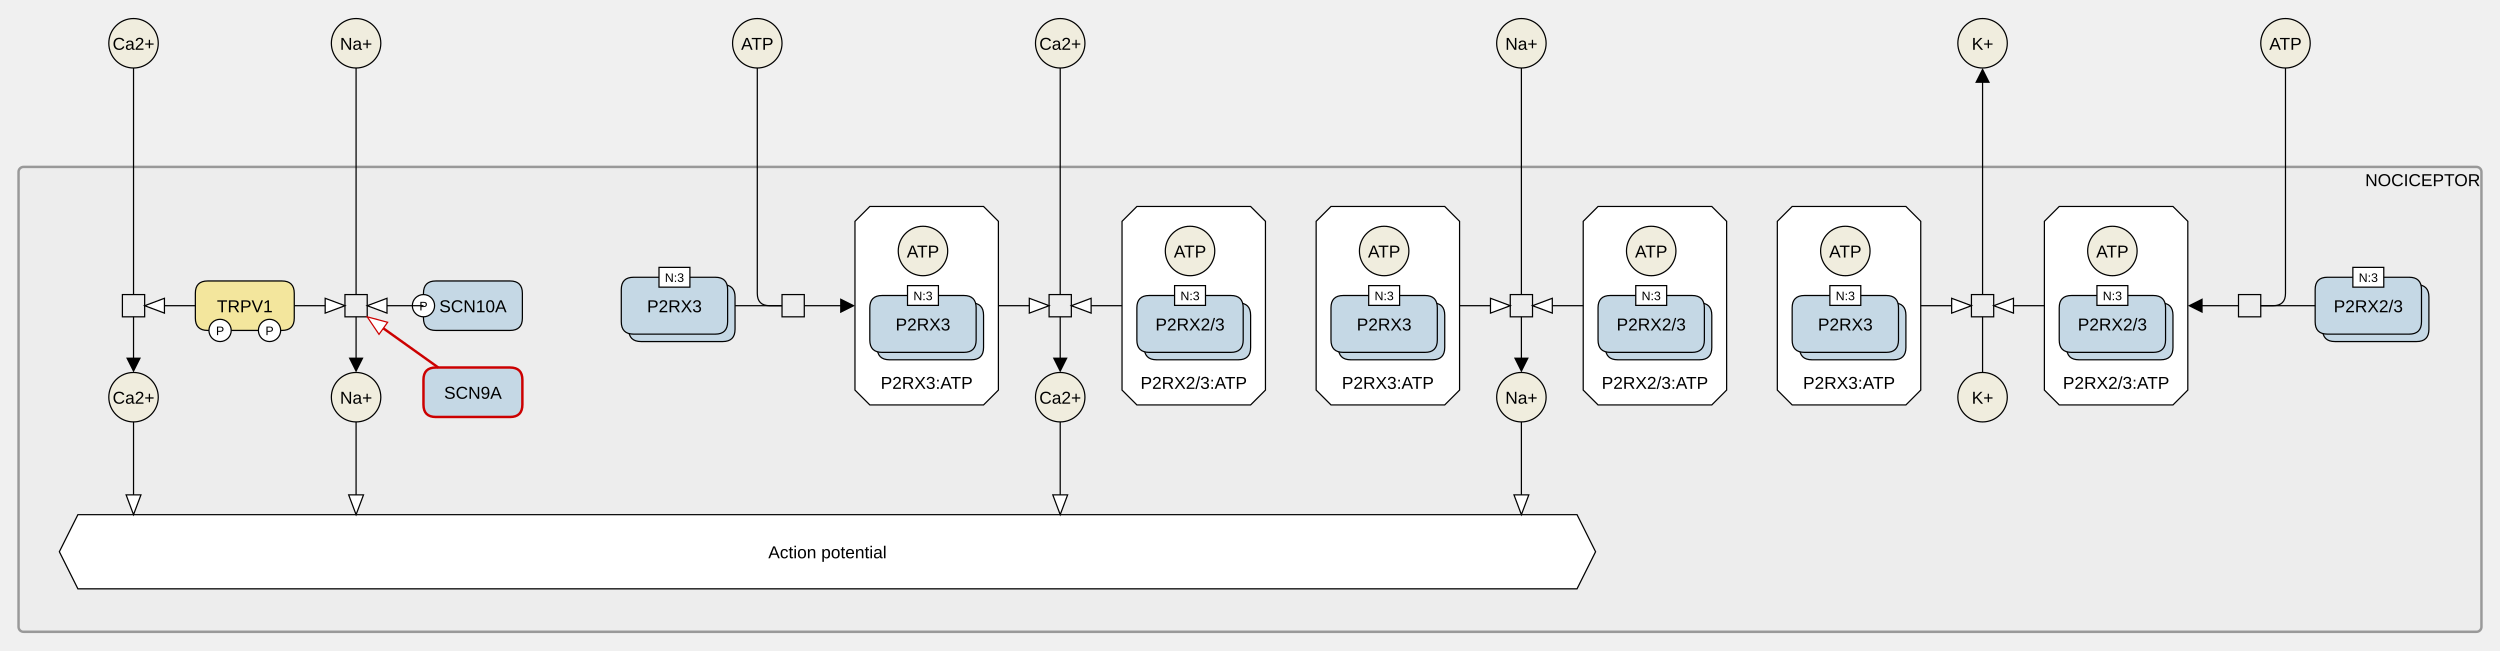
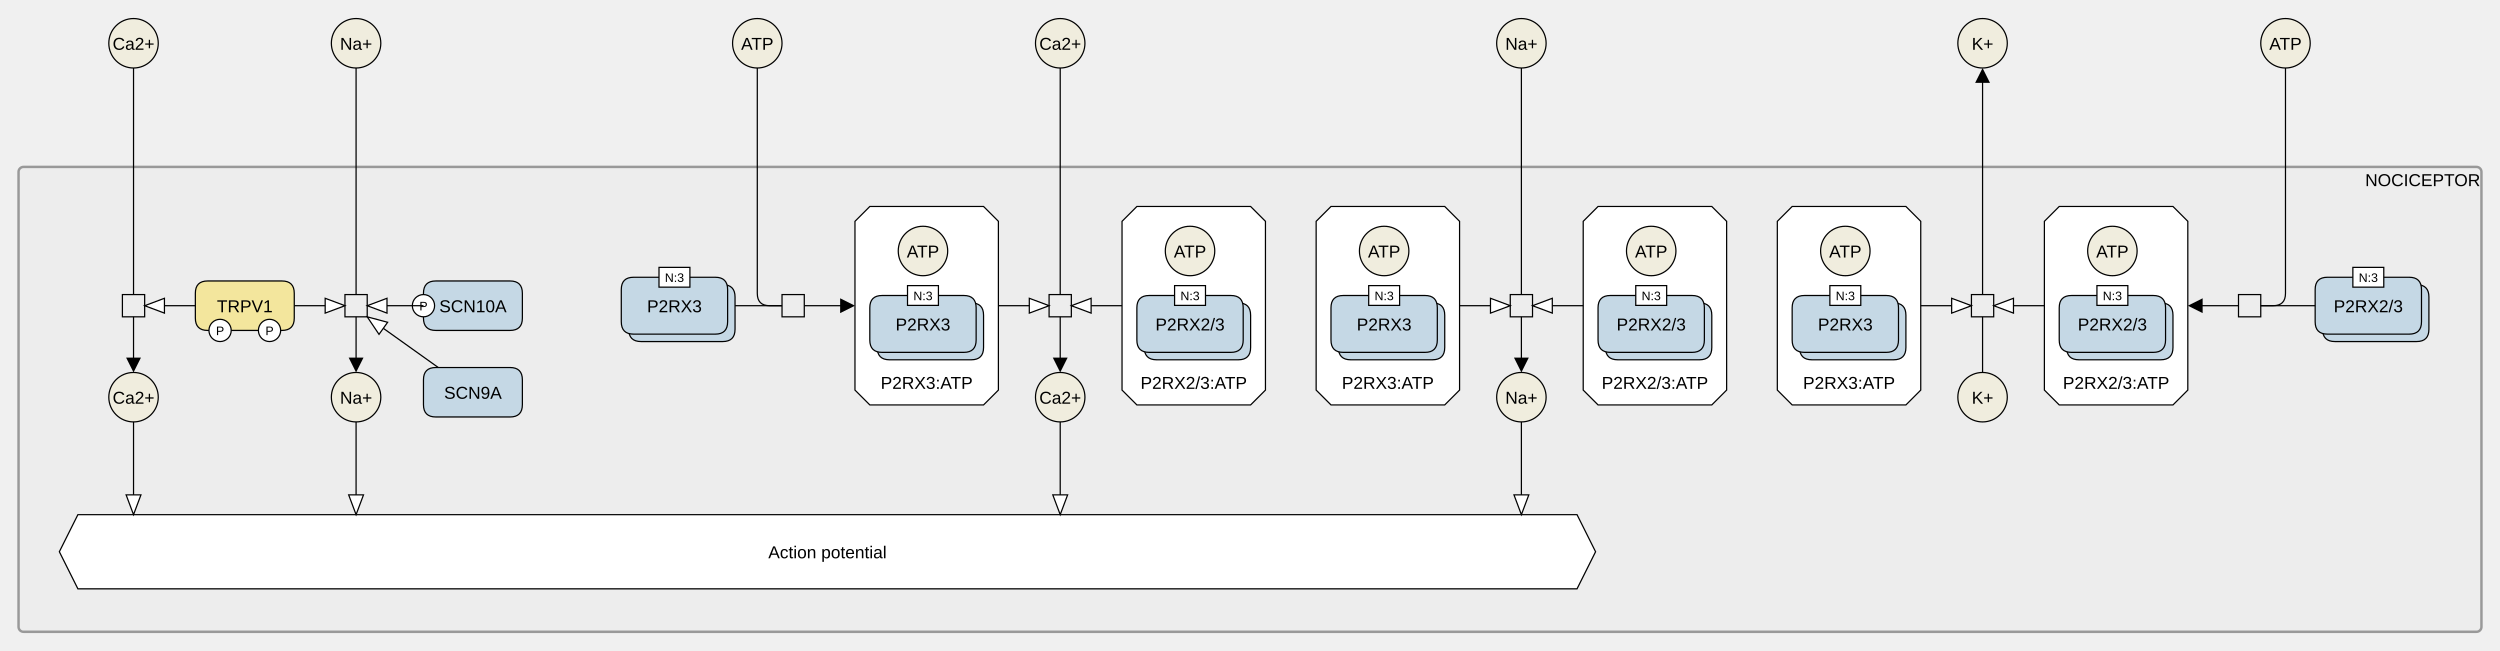
<svg xmlns="http://www.w3.org/2000/svg" width="2022" height="526" viewBox="0 0 2022 526" stroke-linecap="butt" stroke-miterlimit="10">
  <g transform="translate(-25,-25)">
    <path d="M40 164 C40 161.791 41.791 160 44 160 L2028 160 C2030.209 160 2032 161.791 2032 164 L2032 532 C2032 534.209 2030.209 536 2028 536 L44 536 C41.791 536 40 534.209 40 532 Z" fill="#999999" fill-opacity="0.031" stroke="none" />
    <path d="M40 164 C40 161.791 41.791 160 44 160 L2028 160 C2030.209 160 2032 161.791 2032 164 L2032 532 C2032 534.209 2030.209 536 2028 536 L44 536 C41.791 536 40 534.209 40 532 Z" fill="none" stroke="#999999" stroke-width="2" />
    <text x="1984.5" y="175.541" text-anchor="middle" font-family="'Dialog', Arial, Helvetica, sans-serif" font-size="14" fill="#000000" stroke="none" xml:space="preserve">NOCICEPTOR</text>
    <path d="M728.5 192 L820.5 192 L832.5 204 L832.5 340.5 L820.5 352.5 L728.5 352.5 L716.5 340.5 L716.5 204 Z" fill="#FFFFFF" stroke="none" />
    <path d="M728.5 192 L820.5 192 L832.5 204 L832.5 340.5 L820.5 352.5 L728.5 352.5 L716.5 340.5 L716.5 204 Z" fill="none" stroke="#000000" />
    <text x="774.5" y="339.541" text-anchor="middle" font-family="'Dialog', Arial, Helvetica, sans-serif" font-size="14" fill="#000000" stroke="none" xml:space="preserve">P2RX3:ATP</text>
    <path d="M734.5 280 Q734.5 270 744.5 270 L810.5 270 Q820.5 270 820.5 280 L820.5 306 Q820.5 316 810.5 316 L744.5 316 Q734.5 316 734.5 306 Z" fill="#C5D8E5" stroke="none" />
    <path d="M734.5 280 Q734.5 270 744.5 270 L810.5 270 Q820.5 270 820.5 280 L820.5 306 Q820.5 316 810.5 316 L744.5 316 Q734.5 316 734.5 306 Z" fill="none" stroke="#000000" />
    <path d="M728.5 274 Q728.5 264 738.5 264 L804.5 264 Q814.5 264 814.5 274 L814.5 300 Q814.5 310 804.5 310 L738.5 310 Q728.5 310 728.5 300 Z" fill="#C5D8E5" stroke="none" />
    <path d="M728.5 274 Q728.5 264 738.5 264 L804.5 264 Q814.5 264 814.5 274 L814.5 300 Q814.5 310 804.5 310 L738.5 310 Q728.5 310 728.5 300 Z" fill="none" stroke="#000000" />
    <text x="771.5" y="292.291" text-anchor="middle" font-family="'Dialog', Arial, Helvetica, sans-serif" font-size="14" fill="#000000" stroke="none" xml:space="preserve">P2RX3</text>
    <path d="M759 256 L784 256 L784 272 L759 272 Z" fill="#FFFFFF" stroke="none" />
    <path d="M759 256 L784 256 L784 272 L759 272 Z" fill="none" stroke="#000000" />
    <text x="771.5" y="267.779" text-anchor="middle" font-family="'Dialog', Arial, Helvetica, sans-serif" font-size="10" fill="#000000" stroke="none" xml:space="preserve">N:3</text>
    <path d="M751.5 228 C751.5 216.954 760.454 208 771.5 208 L771.5 208 C782.546 208 791.5 216.954 791.5 228 L791.5 228 C791.5 239.046 782.546 248 771.5 248 L771.5 248 C760.454 248 751.5 239.046 751.5 228 Z" fill="#F0EDDE" stroke="none" />
    <path d="M751.5 228 C751.5 216.954 760.454 208 771.5 208 L771.5 208 C782.546 208 791.5 216.954 791.5 228 L791.5 228 C791.5 239.046 782.546 248 771.5 248 L771.5 248 C760.454 248 751.5 239.046 751.5 228 Z" fill="none" stroke="#000000" />
    <text x="771.5" y="233.291" text-anchor="middle" font-family="'Dialog', Arial, Helvetica, sans-serif" font-size="14" fill="#000000" stroke="none" xml:space="preserve">ATP</text>
    <path d="M1690.5 192 L1782.5 192 L1794.5 204 L1794.5 340.5 L1782.5 352.5 L1690.5 352.5 L1678.5 340.5 L1678.5 204 Z" fill="#FFFFFF" stroke="none" />
    <path d="M1690.5 192 L1782.5 192 L1794.5 204 L1794.5 340.5 L1782.5 352.5 L1690.5 352.5 L1678.5 340.5 L1678.5 204 Z" fill="none" stroke="#000000" />
    <text x="1736.5" y="339.541" text-anchor="middle" font-family="'Dialog', Arial, Helvetica, sans-serif" font-size="14" fill="#000000" stroke="none" xml:space="preserve">P2RX2/3:ATP</text>
    <path d="M1696.5 280 Q1696.5 270 1706.5 270 L1772.5 270 Q1782.5 270 1782.5 280 L1782.5 306 Q1782.5 316 1772.5 316 L1706.5 316 Q1696.5 316 1696.5 306 Z" fill="#C5D8E5" stroke="none" />
    <path d="M1696.5 280 Q1696.5 270 1706.5 270 L1772.5 270 Q1782.5 270 1782.5 280 L1782.5 306 Q1782.5 316 1772.5 316 L1706.5 316 Q1696.5 316 1696.5 306 Z" fill="none" stroke="#000000" />
    <path d="M1690.5 274 Q1690.5 264 1700.5 264 L1766.5 264 Q1776.5 264 1776.5 274 L1776.5 300 Q1776.5 310 1766.5 310 L1700.5 310 Q1690.5 310 1690.5 300 Z" fill="#C5D8E5" stroke="none" />
    <path d="M1690.5 274 Q1690.5 264 1700.5 264 L1766.5 264 Q1776.5 264 1776.5 274 L1776.5 300 Q1776.5 310 1766.5 310 L1700.5 310 Q1690.5 310 1690.5 300 Z" fill="none" stroke="#000000" />
    <text x="1733.5" y="292.291" text-anchor="middle" font-family="'Dialog', Arial, Helvetica, sans-serif" font-size="14" fill="#000000" stroke="none" xml:space="preserve">P2RX2/3</text>
    <path d="M1721 256 L1746 256 L1746 272 L1721 272 Z" fill="#FFFFFF" stroke="none" />
    <path d="M1721 256 L1746 256 L1746 272 L1721 272 Z" fill="none" stroke="#000000" />
    <text x="1733.5" y="267.779" text-anchor="middle" font-family="'Dialog', Arial, Helvetica, sans-serif" font-size="10" fill="#000000" stroke="none" xml:space="preserve">N:3</text>
    <path d="M1713.5 228 C1713.5 216.954 1722.454 208 1733.5 208 L1733.5 208 C1744.546 208 1753.5 216.954 1753.5 228 L1753.5 228 C1753.5 239.046 1744.546 248 1733.5 248 L1733.5 248 C1722.454 248 1713.5 239.046 1713.5 228 Z" fill="#F0EDDE" stroke="none" />
    <path d="M1713.5 228 C1713.5 216.954 1722.454 208 1733.5 208 L1733.5 208 C1744.546 208 1753.5 216.954 1753.5 228 L1753.5 228 C1753.5 239.046 1744.546 248 1733.5 248 L1733.5 248 C1722.454 248 1713.5 239.046 1713.5 228 Z" fill="none" stroke="#000000" />
    <text x="1733.5" y="233.291" text-anchor="middle" font-family="'Dialog', Arial, Helvetica, sans-serif" font-size="14" fill="#000000" stroke="none" xml:space="preserve">ATP</text>
    <path d="M113 346.25 C113 335.204 121.954 326.25 133 326.25 L133 326.25 C144.046 326.25 153 335.204 153 346.25 L153 346.25 C153 357.296 144.046 366.25 133 366.25 L133 366.25 C121.954 366.25 113 357.296 113 346.25 Z" fill="#F0EDDE" stroke="none" />
    <path d="M113 346.25 C113 335.204 121.954 326.25 133 326.25 L133 326.25 C144.046 326.25 153 335.204 153 346.25 L153 346.25 C153 357.296 144.046 366.25 133 366.25 L133 366.25 C121.954 366.25 113 357.296 113 346.25 Z" fill="none" stroke="#000000" />
    <text x="133" y="351.541" text-anchor="middle" font-family="'Dialog', Arial, Helvetica, sans-serif" font-size="14" fill="#000000" stroke="none" xml:space="preserve">Ca2+</text>
    <path d="M293 346.25 C293 335.204 301.954 326.25 313 326.25 L313 326.25 C324.046 326.25 333 335.204 333 346.25 L333 346.25 C333 357.296 324.046 366.25 313 366.25 L313 366.25 C301.954 366.25 293 357.296 293 346.25 Z" fill="#F0EDDE" stroke="none" />
    <path d="M293 346.25 C293 335.204 301.954 326.25 313 326.25 L313 326.25 C324.046 326.25 333 335.204 333 346.25 L333 346.25 C333 357.296 324.046 366.25 313 366.25 L313 366.25 C301.954 366.25 293 357.296 293 346.25 Z" fill="none" stroke="#000000" />
    <text x="313" y="351.541" text-anchor="middle" font-family="'Dialog', Arial, Helvetica, sans-serif" font-size="14" fill="#000000" stroke="none" xml:space="preserve">Na+</text>
    <path d="M183 262.25 Q183 252.25 193 252.25 L253 252.25 Q263 252.25 263 262.25 L263 282.25 Q263 292.25 253 292.25 L193 292.25 Q183 292.25 183 282.25 Z" fill="#F3E69D" stroke="none" />
    <path d="M183 262.25 Q183 252.25 193 252.25 L253 252.25 Q263 252.25 263 262.25 L263 282.25 Q263 292.25 253 292.25 L193 292.25 Q183 292.25 183 282.25 Z" fill="none" stroke="#000000" />
    <text x="223" y="277.541" text-anchor="middle" font-family="'Dialog', Arial, Helvetica, sans-serif" font-size="14" fill="#000000" stroke="none" xml:space="preserve">TRPV1</text>
    <path d="M194 292.25 C194 287.279 198.029 283.25 203 283.25 L203 283.25 C207.971 283.25 212 287.279 212 292.25 L212 292.25 C212 297.221 207.971 301.25 203 301.25 L203 301.25 C198.029 301.25 194 297.221 194 292.25 Z" fill="#FFFFFF" stroke="none" />
    <path d="M194 292.25 C194 287.279 198.029 283.25 203 283.25 L203 283.25 C207.971 283.25 212 287.279 212 292.25 L212 292.25 C212 297.221 207.971 301.25 203 301.25 L203 301.25 C198.029 301.25 194 297.221 194 292.25 Z" fill="none" stroke="#000000" />
    <text x="203" y="296.029" text-anchor="middle" font-family="'Dialog', Arial, Helvetica, sans-serif" font-size="10" fill="#000000" stroke="none" xml:space="preserve">P</text>
    <path d="M234 292.25 C234 287.279 238.029 283.25 243 283.25 L243 283.25 C247.971 283.25 252 287.279 252 292.25 L252 292.25 C252 297.221 247.971 301.25 243 301.25 L243 301.25 C238.029 301.25 234 297.221 234 292.25 Z" fill="#FFFFFF" stroke="none" />
    <path d="M234 292.25 C234 287.279 238.029 283.25 243 283.25 L243 283.25 C247.971 283.25 252 287.279 252 292.25 L252 292.25 C252 297.221 247.971 301.25 243 301.25 L243 301.25 C238.029 301.25 234 297.221 234 292.25 Z" fill="none" stroke="#000000" />
    <text x="243" y="296.029" text-anchor="middle" font-family="'Dialog', Arial, Helvetica, sans-serif" font-size="10" fill="#000000" stroke="none" xml:space="preserve">P</text>
    <path d="M88 441.25 L1300.5 441.25 L1315.5 471.25 L1300.5 501.25 L88 501.25 L73 471.25 Z" fill="#FFFFFF" stroke="none" />
    <path d="M88 441.25 L1300.5 441.25 L1315.5 471.25 L1300.5 501.25 L88 501.25 L73 471.25 Z" fill="none" stroke="#000000" />
    <text x="694.25" y="476.541" text-anchor="middle" font-family="'Dialog', Arial, Helvetica, sans-serif" font-size="14" fill="#000000" stroke="none" xml:space="preserve">Action potential</text>
    <path d="M533.5 265.25 Q533.5 255.25 543.5 255.25 L609.5 255.25 Q619.5 255.25 619.5 265.25 L619.5 291.25 Q619.5 301.25 609.5 301.25 L543.5 301.25 Q533.5 301.25 533.5 291.25 Z" fill="#C5D8E5" stroke="none" />
    <path d="M533.5 265.25 Q533.5 255.25 543.5 255.25 L609.5 255.25 Q619.5 255.25 619.5 265.25 L619.5 291.25 Q619.5 301.25 609.5 301.25 L543.5 301.25 Q533.5 301.25 533.5 291.25 Z" fill="none" stroke="#000000" />
    <path d="M527.5 259.25 Q527.5 249.25 537.5 249.25 L603.5 249.25 Q613.5 249.25 613.5 259.25 L613.5 285.25 Q613.5 295.25 603.5 295.25 L537.5 295.25 Q527.5 295.25 527.5 285.25 Z" fill="#C5D8E5" stroke="none" />
    <path d="M527.5 259.25 Q527.5 249.25 537.5 249.25 L603.5 249.25 Q613.5 249.25 613.5 259.25 L613.5 285.25 Q613.5 295.25 603.5 295.25 L537.5 295.25 Q527.5 295.25 527.5 285.25 Z" fill="none" stroke="#000000" />
    <text x="570.5" y="277.541" text-anchor="middle" font-family="'Dialog', Arial, Helvetica, sans-serif" font-size="14" fill="#000000" stroke="none" xml:space="preserve">P2RX3</text>
    <path d="M558 241.25 L583 241.25 L583 257.25 L558 257.25 Z" fill="#FFFFFF" stroke="none" />
    <path d="M558 241.25 L583 241.25 L583 257.25 L558 257.25 Z" fill="none" stroke="#000000" />
    <text x="570.5" y="253.03" text-anchor="middle" font-family="'Dialog', Arial, Helvetica, sans-serif" font-size="10" fill="#000000" stroke="none" xml:space="preserve">N:3</text>
    <path d="M862.5 346.25 C862.5 335.204 871.454 326.25 882.5 326.25 L882.5 326.25 C893.546 326.25 902.5 335.204 902.5 346.25 L902.5 346.25 C902.5 357.296 893.546 366.25 882.5 366.25 L882.5 366.25 C871.454 366.25 862.5 357.296 862.5 346.25 Z" fill="#F0EDDE" stroke="none" />
    <path d="M862.5 346.25 C862.5 335.204 871.454 326.25 882.5 326.25 L882.5 326.25 C893.546 326.25 902.5 335.204 902.5 346.25 L902.5 346.25 C902.5 357.296 893.546 366.25 882.5 366.25 L882.5 366.25 C871.454 366.25 862.5 357.296 862.5 346.25 Z" fill="none" stroke="#000000" />
    <text x="882.5" y="351.541" text-anchor="middle" font-family="'Dialog', Arial, Helvetica, sans-serif" font-size="14" fill="#000000" stroke="none" xml:space="preserve">Ca2+</text>
    <path d="M1235.5 346.25 C1235.5 335.204 1244.454 326.25 1255.5 326.25 L1255.5 326.25 C1266.546 326.25 1275.5 335.204 1275.5 346.25 L1275.5 346.25 C1275.5 357.296 1266.546 366.25 1255.5 366.25 L1255.5 366.25 C1244.454 366.25 1235.5 357.296 1235.5 346.25 Z" fill="#F0EDDE" stroke="none" />
    <path d="M1235.5 346.25 C1235.5 335.204 1244.454 326.25 1255.5 326.25 L1255.5 326.25 C1266.546 326.25 1275.5 335.204 1275.5 346.25 L1275.5 346.25 C1275.5 357.296 1266.546 366.25 1255.5 366.25 L1255.5 366.25 C1244.454 366.25 1235.5 357.296 1235.5 346.25 Z" fill="none" stroke="#000000" />
    <text x="1255.5" y="351.541" text-anchor="middle" font-family="'Dialog', Arial, Helvetica, sans-serif" font-size="14" fill="#000000" stroke="none" xml:space="preserve">Na+</text>
    <path d="M1608.5 346.25 C1608.5 335.204 1617.454 326.25 1628.5 326.25 L1628.5 326.25 C1639.546 326.25 1648.5 335.204 1648.5 346.25 L1648.5 346.25 C1648.5 357.296 1639.546 366.25 1628.5 366.25 L1628.5 366.25 C1617.454 366.25 1608.5 357.296 1608.5 346.25 Z" fill="#F0EDDE" stroke="none" />
    <path d="M1608.5 346.25 C1608.5 335.204 1617.454 326.25 1628.5 326.25 L1628.5 326.25 C1639.546 326.25 1648.5 335.204 1648.5 346.25 L1648.5 346.25 C1648.5 357.296 1639.546 366.25 1628.5 366.25 L1628.5 366.25 C1617.454 366.25 1608.5 357.296 1608.5 346.25 Z" fill="none" stroke="#000000" />
    <text x="1628.5" y="351.541" text-anchor="middle" font-family="'Dialog', Arial, Helvetica, sans-serif" font-size="14" fill="#000000" stroke="none" xml:space="preserve">K+</text>
    <path d="M1903.5 265.25 Q1903.5 255.25 1913.5 255.25 L1979.5 255.25 Q1989.5 255.25 1989.5 265.25 L1989.5 291.25 Q1989.5 301.25 1979.5 301.25 L1913.5 301.25 Q1903.5 301.25 1903.5 291.25 Z" fill="#C5D8E5" stroke="none" />
    <path d="M1903.5 265.25 Q1903.5 255.25 1913.5 255.25 L1979.5 255.25 Q1989.5 255.25 1989.5 265.25 L1989.5 291.25 Q1989.5 301.25 1979.5 301.25 L1913.5 301.25 Q1903.5 301.25 1903.5 291.25 Z" fill="none" stroke="#000000" />
    <path d="M1897.5 259.25 Q1897.5 249.25 1907.5 249.25 L1973.5 249.25 Q1983.5 249.25 1983.5 259.25 L1983.5 285.25 Q1983.5 295.25 1973.5 295.25 L1907.5 295.25 Q1897.5 295.25 1897.5 285.25 Z" fill="#C5D8E5" stroke="none" />
    <path d="M1897.5 259.25 Q1897.5 249.25 1907.5 249.25 L1973.5 249.25 Q1983.5 249.25 1983.5 259.25 L1983.5 285.25 Q1983.5 295.25 1973.5 295.25 L1907.5 295.25 Q1897.5 295.25 1897.5 285.25 Z" fill="none" stroke="#000000" />
    <text x="1940.5" y="277.541" text-anchor="middle" font-family="'Dialog', Arial, Helvetica, sans-serif" font-size="14" fill="#000000" stroke="none" xml:space="preserve">P2RX2/3</text>
    <path d="M1928 241.25 L1953 241.25 L1953 257.25 L1928 257.25 Z" fill="#FFFFFF" stroke="none" />
    <path d="M1928 241.25 L1953 241.25 L1953 257.25 L1928 257.25 Z" fill="none" stroke="#000000" />
    <text x="1940.5" y="253.03" text-anchor="middle" font-family="'Dialog', Arial, Helvetica, sans-serif" font-size="10" fill="#000000" stroke="none" xml:space="preserve">N:3</text>
    <path d="M367.5 262.25 Q367.5 252.25 377.5 252.25 L437.5 252.25 Q447.5 252.25 447.5 262.25 L447.5 282.25 Q447.5 292.25 437.5 292.25 L377.5 292.25 Q367.5 292.25 367.5 282.25 Z" fill="#C5D8E5" stroke="none" />
    <path d="M367.5 262.25 Q367.5 252.25 377.5 252.25 L437.5 252.25 Q447.5 252.25 447.5 262.25 L447.5 282.25 Q447.5 292.25 437.5 292.25 L377.5 292.25 Q367.5 292.25 367.5 282.25 Z" fill="none" stroke="#000000" />
    <text x="407.5" y="277.541" text-anchor="middle" font-family="'Dialog', Arial, Helvetica, sans-serif" font-size="14" fill="#000000" stroke="none" xml:space="preserve">SCN10A</text>
    <path d="M358.5 272.25 C358.5 267.279 362.529 263.25 367.5 263.25 L367.5 263.25 C372.471 263.25 376.5 267.279 376.5 272.25 L376.5 272.25 C376.5 277.221 372.471 281.25 367.5 281.25 L367.5 281.25 C362.529 281.25 358.5 277.221 358.5 272.25 Z" fill="#FFFFFF" stroke="none" />
    <path d="M358.5 272.25 C358.5 267.279 362.529 263.25 367.5 263.25 L367.5 263.25 C372.471 263.25 376.5 267.279 376.5 272.25 L376.5 272.25 C376.5 277.221 372.471 281.25 367.5 281.25 L367.5 281.25 C362.529 281.25 358.5 277.221 358.5 272.25 Z" fill="none" stroke="#000000" />
    <text x="367.5" y="276.029" text-anchor="middle" font-family="'Dialog', Arial, Helvetica, sans-serif" font-size="10" fill="#000000" stroke="none" xml:space="preserve">P</text>
    <path d="M1101.5 192 L1193.5 192 L1205.5 204 L1205.5 340.5 L1193.5 352.5 L1101.5 352.5 L1089.5 340.5 L1089.5 204 Z" fill="#FFFFFF" stroke="none" />
    <path d="M1101.5 192 L1193.5 192 L1205.5 204 L1205.5 340.5 L1193.5 352.5 L1101.5 352.5 L1089.5 340.5 L1089.5 204 Z" fill="none" stroke="#000000" />
    <text x="1147.5" y="339.541" text-anchor="middle" font-family="'Dialog', Arial, Helvetica, sans-serif" font-size="14" fill="#000000" stroke="none" xml:space="preserve">P2RX3:ATP</text>
    <path d="M1107.5 280 Q1107.5 270 1117.5 270 L1183.5 270 Q1193.5 270 1193.5 280 L1193.5 306 Q1193.5 316 1183.5 316 L1117.5 316 Q1107.5 316 1107.5 306 Z" fill="#C5D8E5" stroke="none" />
    <path d="M1107.5 280 Q1107.5 270 1117.5 270 L1183.5 270 Q1193.5 270 1193.5 280 L1193.5 306 Q1193.5 316 1183.5 316 L1117.5 316 Q1107.5 316 1107.5 306 Z" fill="none" stroke="#000000" />
    <path d="M1101.5 274 Q1101.5 264 1111.5 264 L1177.5 264 Q1187.5 264 1187.5 274 L1187.5 300 Q1187.5 310 1177.5 310 L1111.5 310 Q1101.5 310 1101.5 300 Z" fill="#C5D8E5" stroke="none" />
    <path d="M1101.5 274 Q1101.5 264 1111.5 264 L1177.5 264 Q1187.5 264 1187.5 274 L1187.5 300 Q1187.5 310 1177.5 310 L1111.5 310 Q1101.5 310 1101.5 300 Z" fill="none" stroke="#000000" />
    <text x="1144.5" y="292.291" text-anchor="middle" font-family="'Dialog', Arial, Helvetica, sans-serif" font-size="14" fill="#000000" stroke="none" xml:space="preserve">P2RX3</text>
    <path d="M1132 256 L1157 256 L1157 272 L1132 272 Z" fill="#FFFFFF" stroke="none" />
    <path d="M1132 256 L1157 256 L1157 272 L1132 272 Z" fill="none" stroke="#000000" />
    <text x="1144.5" y="267.779" text-anchor="middle" font-family="'Dialog', Arial, Helvetica, sans-serif" font-size="10" fill="#000000" stroke="none" xml:space="preserve">N:3</text>
    <path d="M1124.5 228 C1124.5 216.954 1133.454 208 1144.5 208 L1144.5 208 C1155.546 208 1164.5 216.954 1164.5 228 L1164.5 228 C1164.5 239.046 1155.546 248 1144.5 248 L1144.5 248 C1133.454 248 1124.5 239.046 1124.5 228 Z" fill="#F0EDDE" stroke="none" />
    <path d="M1124.5 228 C1124.5 216.954 1133.454 208 1144.5 208 L1144.5 208 C1155.546 208 1164.5 216.954 1164.5 228 L1164.5 228 C1164.5 239.046 1155.546 248 1144.5 248 L1144.5 248 C1133.454 248 1124.5 239.046 1124.5 228 Z" fill="none" stroke="#000000" />
    <text x="1144.5" y="233.291" text-anchor="middle" font-family="'Dialog', Arial, Helvetica, sans-serif" font-size="14" fill="#000000" stroke="none" xml:space="preserve">ATP</text>
    <path d="M1474.5 192 L1566.5 192 L1578.5 204 L1578.5 340.5 L1566.5 352.5 L1474.5 352.5 L1462.5 340.5 L1462.5 204 Z" fill="#FFFFFF" stroke="none" />
    <path d="M1474.5 192 L1566.5 192 L1578.5 204 L1578.5 340.5 L1566.5 352.5 L1474.5 352.5 L1462.5 340.5 L1462.5 204 Z" fill="none" stroke="#000000" />
    <text x="1520.5" y="339.541" text-anchor="middle" font-family="'Dialog', Arial, Helvetica, sans-serif" font-size="14" fill="#000000" stroke="none" xml:space="preserve">P2RX3:ATP</text>
    <path d="M1480.5 280 Q1480.5 270 1490.5 270 L1556.5 270 Q1566.5 270 1566.5 280 L1566.5 306 Q1566.5 316 1556.5 316 L1490.5 316 Q1480.5 316 1480.5 306 Z" fill="#C5D8E5" stroke="none" />
    <path d="M1480.5 280 Q1480.5 270 1490.5 270 L1556.5 270 Q1566.5 270 1566.5 280 L1566.5 306 Q1566.5 316 1556.5 316 L1490.5 316 Q1480.5 316 1480.5 306 Z" fill="none" stroke="#000000" />
    <path d="M1474.5 274 Q1474.5 264 1484.5 264 L1550.5 264 Q1560.5 264 1560.5 274 L1560.5 300 Q1560.5 310 1550.5 310 L1484.5 310 Q1474.5 310 1474.5 300 Z" fill="#C5D8E5" stroke="none" />
    <path d="M1474.5 274 Q1474.5 264 1484.5 264 L1550.5 264 Q1560.5 264 1560.5 274 L1560.5 300 Q1560.5 310 1550.5 310 L1484.5 310 Q1474.5 310 1474.5 300 Z" fill="none" stroke="#000000" />
    <text x="1517.5" y="292.291" text-anchor="middle" font-family="'Dialog', Arial, Helvetica, sans-serif" font-size="14" fill="#000000" stroke="none" xml:space="preserve">P2RX3</text>
    <path d="M1505 256 L1530 256 L1530 272 L1505 272 Z" fill="#FFFFFF" stroke="none" />
    <path d="M1505 256 L1530 256 L1530 272 L1505 272 Z" fill="none" stroke="#000000" />
    <text x="1517.5" y="267.779" text-anchor="middle" font-family="'Dialog', Arial, Helvetica, sans-serif" font-size="10" fill="#000000" stroke="none" xml:space="preserve">N:3</text>
    <path d="M1497.5 228 C1497.5 216.954 1506.454 208 1517.5 208 L1517.5 208 C1528.546 208 1537.5 216.954 1537.5 228 L1537.5 228 C1537.5 239.046 1528.546 248 1517.5 248 L1517.5 248 C1506.454 248 1497.5 239.046 1497.5 228 Z" fill="#F0EDDE" stroke="none" />
    <path d="M1497.5 228 C1497.5 216.954 1506.454 208 1517.5 208 L1517.5 208 C1528.546 208 1537.5 216.954 1537.5 228 L1537.5 228 C1537.5 239.046 1528.546 248 1517.5 248 L1517.5 248 C1506.454 248 1497.5 239.046 1497.5 228 Z" fill="none" stroke="#000000" />
    <text x="1517.5" y="233.291" text-anchor="middle" font-family="'Dialog', Arial, Helvetica, sans-serif" font-size="14" fill="#000000" stroke="none" xml:space="preserve">ATP</text>
    <path d="M944.5 192 L1036.5 192 L1048.5 204 L1048.5 340.5 L1036.5 352.5 L944.5 352.5 L932.5 340.5 L932.5 204 Z" fill="#FFFFFF" stroke="none" />
    <path d="M944.5 192 L1036.5 192 L1048.5 204 L1048.5 340.5 L1036.5 352.5 L944.5 352.5 L932.5 340.5 L932.5 204 Z" fill="none" stroke="#000000" />
    <text x="990.5" y="339.541" text-anchor="middle" font-family="'Dialog', Arial, Helvetica, sans-serif" font-size="14" fill="#000000" stroke="none" xml:space="preserve">P2RX2/3:ATP</text>
    <path d="M950.5 280 Q950.5 270 960.5 270 L1026.5 270 Q1036.5 270 1036.5 280 L1036.5 306 Q1036.5 316 1026.5 316 L960.5 316 Q950.5 316 950.5 306 Z" fill="#C5D8E5" stroke="none" />
    <path d="M950.5 280 Q950.5 270 960.5 270 L1026.5 270 Q1036.5 270 1036.5 280 L1036.5 306 Q1036.5 316 1026.5 316 L960.5 316 Q950.5 316 950.5 306 Z" fill="none" stroke="#000000" />
    <path d="M944.5 274 Q944.5 264 954.5 264 L1020.5 264 Q1030.5 264 1030.5 274 L1030.5 300 Q1030.5 310 1020.5 310 L954.5 310 Q944.5 310 944.5 300 Z" fill="#C5D8E5" stroke="none" />
    <path d="M944.5 274 Q944.5 264 954.5 264 L1020.5 264 Q1030.5 264 1030.5 274 L1030.5 300 Q1030.5 310 1020.5 310 L954.5 310 Q944.5 310 944.5 300 Z" fill="none" stroke="#000000" />
    <text x="987.5" y="292.291" text-anchor="middle" font-family="'Dialog', Arial, Helvetica, sans-serif" font-size="14" fill="#000000" stroke="none" xml:space="preserve">P2RX2/3</text>
    <path d="M975 256 L1000 256 L1000 272 L975 272 Z" fill="#FFFFFF" stroke="none" />
    <path d="M975 256 L1000 256 L1000 272 L975 272 Z" fill="none" stroke="#000000" />
    <text x="987.5" y="267.779" text-anchor="middle" font-family="'Dialog', Arial, Helvetica, sans-serif" font-size="10" fill="#000000" stroke="none" xml:space="preserve">N:3</text>
    <path d="M967.5 228 C967.5 216.954 976.454 208 987.5 208 L987.5 208 C998.546 208 1007.5 216.954 1007.5 228 L1007.5 228 C1007.5 239.046 998.546 248 987.5 248 L987.5 248 C976.454 248 967.5 239.046 967.5 228 Z" fill="#F0EDDE" stroke="none" />
    <path d="M967.5 228 C967.5 216.954 976.454 208 987.5 208 L987.5 208 C998.546 208 1007.5 216.954 1007.5 228 L1007.5 228 C1007.5 239.046 998.546 248 987.5 248 L987.5 248 C976.454 248 967.5 239.046 967.5 228 Z" fill="none" stroke="#000000" />
    <text x="987.5" y="233.291" text-anchor="middle" font-family="'Dialog', Arial, Helvetica, sans-serif" font-size="14" fill="#000000" stroke="none" xml:space="preserve">ATP</text>
    <path d="M1317.5 192 L1409.5 192 L1421.5 204 L1421.5 340.5 L1409.5 352.5 L1317.5 352.5 L1305.5 340.5 L1305.5 204 Z" fill="#FFFFFF" stroke="none" />
    <path d="M1317.5 192 L1409.5 192 L1421.5 204 L1421.5 340.5 L1409.5 352.5 L1317.5 352.5 L1305.5 340.5 L1305.5 204 Z" fill="none" stroke="#000000" />
    <text x="1363.5" y="339.541" text-anchor="middle" font-family="'Dialog', Arial, Helvetica, sans-serif" font-size="14" fill="#000000" stroke="none" xml:space="preserve">P2RX2/3:ATP</text>
    <path d="M1323.5 280 Q1323.5 270 1333.5 270 L1399.5 270 Q1409.5 270 1409.5 280 L1409.5 306 Q1409.5 316 1399.5 316 L1333.5 316 Q1323.5 316 1323.5 306 Z" fill="#C5D8E5" stroke="none" />
    <path d="M1323.5 280 Q1323.5 270 1333.5 270 L1399.5 270 Q1409.5 270 1409.5 280 L1409.5 306 Q1409.5 316 1399.5 316 L1333.5 316 Q1323.5 316 1323.5 306 Z" fill="none" stroke="#000000" />
    <path d="M1317.5 274 Q1317.5 264 1327.5 264 L1393.5 264 Q1403.5 264 1403.5 274 L1403.5 300 Q1403.5 310 1393.5 310 L1327.5 310 Q1317.5 310 1317.5 300 Z" fill="#C5D8E5" stroke="none" />
    <path d="M1317.5 274 Q1317.5 264 1327.5 264 L1393.5 264 Q1403.5 264 1403.5 274 L1403.5 300 Q1403.5 310 1393.5 310 L1327.5 310 Q1317.5 310 1317.5 300 Z" fill="none" stroke="#000000" />
    <text x="1360.5" y="292.291" text-anchor="middle" font-family="'Dialog', Arial, Helvetica, sans-serif" font-size="14" fill="#000000" stroke="none" xml:space="preserve">P2RX2/3</text>
    <path d="M1348 256 L1373 256 L1373 272 L1348 272 Z" fill="#FFFFFF" stroke="none" />
    <path d="M1348 256 L1373 256 L1373 272 L1348 272 Z" fill="none" stroke="#000000" />
    <text x="1360.5" y="267.779" text-anchor="middle" font-family="'Dialog', Arial, Helvetica, sans-serif" font-size="10" fill="#000000" stroke="none" xml:space="preserve">N:3</text>
    <path d="M1340.5 228 C1340.5 216.954 1349.454 208 1360.5 208 L1360.5 208 C1371.546 208 1380.5 216.954 1380.5 228 L1380.5 228 C1380.5 239.046 1371.546 248 1360.5 248 L1360.5 248 C1349.454 248 1340.5 239.046 1340.5 228 Z" fill="#F0EDDE" stroke="none" />
    <path d="M1340.5 228 C1340.5 216.954 1349.454 208 1360.5 208 L1360.5 208 C1371.546 208 1380.5 216.954 1380.5 228 L1380.5 228 C1380.5 239.046 1371.546 248 1360.5 248 L1360.5 248 C1349.454 248 1340.5 239.046 1340.5 228 Z" fill="none" stroke="#000000" />
    <text x="1360.5" y="233.291" text-anchor="middle" font-family="'Dialog', Arial, Helvetica, sans-serif" font-size="14" fill="#000000" stroke="none" xml:space="preserve">ATP</text>
    <path d="M124 263.25 L142 263.25 L142 281.25 L124 281.25 Z" fill="none" stroke="#000000" />
    <path d="M304 263.25 L322 263.25 L322 281.25 L304 281.25 Z" fill="none" stroke="#000000" />
    <path d="M657.5 263.25 L675.5 263.25 L675.5 281.25 L657.5 281.25 Z" fill="none" stroke="#000000" />
    <path d="M873.5 263.25 L891.5 263.25 L891.5 281.25 L873.5 281.25 Z" fill="none" stroke="#000000" />
    <path d="M1246.5 263.25 L1264.5 263.25 L1264.5 281.25 L1246.5 281.25 Z" fill="none" stroke="#000000" />
    <path d="M1619.5 263.25 L1637.5 263.25 L1637.5 281.25 L1619.5 281.25 Z" fill="none" stroke="#000000" />
    <path d="M1835.5 263.25 L1853.5 263.25 L1853.5 281.25 L1835.5 281.25 Z" fill="none" stroke="#000000" />
    <path d="M367.5 332.25 Q367.5 322.25 377.5 322.25 L437.5 322.25 Q447.5 322.25 447.5 332.25 L447.5 352.25 Q447.5 362.25 437.5 362.25 L377.5 362.25 Q367.5 362.25 367.5 352.25 Z" fill="#C5D8E5" stroke="none" />
-     <path d="M367.5 332.25 Q367.5 322.25 377.5 322.25 L437.5 322.25 Q447.5 322.25 447.5 332.25 L447.5 352.25 Q447.5 362.25 437.5 362.25 L377.5 362.25 Q367.5 362.25 367.5 352.25 Z" fill="none" stroke="#CC0000" stroke-width="2" />
+     <path d="M367.5 332.25 Q367.5 322.25 377.5 322.25 L437.5 322.25 Q447.5 322.25 447.5 332.25 L447.5 352.25 Q447.5 362.25 437.5 362.25 L377.5 362.25 Q367.5 362.25 367.5 352.25 Z" fill="none" stroke="#000000" />
    <text x="407.5" y="347.541" text-anchor="middle" font-family="'Dialog', Arial, Helvetica, sans-serif" font-size="14" fill="#000000" stroke="none" xml:space="preserve">SCN9A</text>
    <path d="M293 60 C293 48.954 301.954 40 313 40 L313 40 C324.046 40 333 48.954 333 60 L333 60 C333 71.046 324.046 80 313 80 L313 80 C301.954 80 293 71.046 293 60 Z" fill="#F0EDDE" stroke="none" />
    <path d="M293 60 C293 48.954 301.954 40 313 40 L313 40 C324.046 40 333 48.954 333 60 L333 60 C333 71.046 324.046 80 313 80 L313 80 C301.954 80 293 71.046 293 60 Z" fill="none" stroke="#000000" />
    <text x="313" y="65.291" text-anchor="middle" font-family="'Dialog', Arial, Helvetica, sans-serif" font-size="14" fill="#000000" stroke="none" xml:space="preserve">Na+</text>
    <path d="M113 60 C113 48.954 121.954 40 133 40 L133 40 C144.046 40 153 48.954 153 60 L153 60 C153 71.046 144.046 80 133 80 L133 80 C121.954 80 113 71.046 113 60 Z" fill="#F0EDDE" stroke="none" />
    <path d="M113 60 C113 48.954 121.954 40 133 40 L133 40 C144.046 40 153 48.954 153 60 L153 60 C153 71.046 144.046 80 133 80 L133 80 C121.954 80 113 71.046 113 60 Z" fill="none" stroke="#000000" />
    <text x="133" y="65.291" text-anchor="middle" font-family="'Dialog', Arial, Helvetica, sans-serif" font-size="14" fill="#000000" stroke="none" xml:space="preserve">Ca2+</text>
    <path d="M862.5 60 C862.5 48.954 871.454 40 882.5 40 L882.5 40 C893.546 40 902.5 48.954 902.5 60 L902.5 60 C902.5 71.046 893.546 80 882.5 80 L882.5 80 C871.454 80 862.5 71.046 862.5 60 Z" fill="#F0EDDE" stroke="none" />
    <path d="M862.5 60 C862.5 48.954 871.454 40 882.5 40 L882.5 40 C893.546 40 902.5 48.954 902.5 60 L902.5 60 C902.5 71.046 893.546 80 882.5 80 L882.5 80 C871.454 80 862.5 71.046 862.5 60 Z" fill="none" stroke="#000000" />
    <text x="882.5" y="65.291" text-anchor="middle" font-family="'Dialog', Arial, Helvetica, sans-serif" font-size="14" fill="#000000" stroke="none" xml:space="preserve">Ca2+</text>
    <path d="M617.5 60 C617.5 48.954 626.454 40 637.5 40 L637.5 40 C648.546 40 657.5 48.954 657.5 60 L657.5 60 C657.5 71.046 648.546 80 637.5 80 L637.5 80 C626.454 80 617.5 71.046 617.5 60 Z" fill="#F0EDDE" stroke="none" />
    <path d="M617.5 60 C617.5 48.954 626.454 40 637.5 40 L637.5 40 C648.546 40 657.5 48.954 657.5 60 L657.5 60 C657.5 71.046 648.546 80 637.5 80 L637.5 80 C626.454 80 617.5 71.046 617.5 60 Z" fill="none" stroke="#000000" />
    <text x="637.5" y="65.291" text-anchor="middle" font-family="'Dialog', Arial, Helvetica, sans-serif" font-size="14" fill="#000000" stroke="none" xml:space="preserve">ATP</text>
    <path d="M1235.5 60 C1235.5 48.954 1244.454 40 1255.5 40 L1255.5 40 C1266.546 40 1275.5 48.954 1275.5 60 L1275.5 60 C1275.5 71.046 1266.546 80 1255.5 80 L1255.5 80 C1244.454 80 1235.5 71.046 1235.5 60 Z" fill="#F0EDDE" stroke="none" />
    <path d="M1235.5 60 C1235.5 48.954 1244.454 40 1255.5 40 L1255.5 40 C1266.546 40 1275.5 48.954 1275.5 60 L1275.5 60 C1275.5 71.046 1266.546 80 1255.5 80 L1255.5 80 C1244.454 80 1235.5 71.046 1235.5 60 Z" fill="none" stroke="#000000" />
    <text x="1255.5" y="65.291" text-anchor="middle" font-family="'Dialog', Arial, Helvetica, sans-serif" font-size="14" fill="#000000" stroke="none" xml:space="preserve">Na+</text>
    <path d="M1608.5 60 C1608.5 48.954 1617.454 40 1628.5 40 L1628.5 40 C1639.546 40 1648.5 48.954 1648.5 60 L1648.5 60 C1648.5 71.046 1639.546 80 1628.5 80 L1628.5 80 C1617.454 80 1608.5 71.046 1608.5 60 Z" fill="#F0EDDE" stroke="none" />
    <path d="M1608.5 60 C1608.5 48.954 1617.454 40 1628.5 40 L1628.5 40 C1639.546 40 1648.5 48.954 1648.5 60 L1648.5 60 C1648.5 71.046 1639.546 80 1628.5 80 L1628.5 80 C1617.454 80 1608.5 71.046 1608.5 60 Z" fill="none" stroke="#000000" />
    <text x="1628.5" y="65.291" text-anchor="middle" font-family="'Dialog', Arial, Helvetica, sans-serif" font-size="14" fill="#000000" stroke="none" xml:space="preserve">K+</text>
    <path d="M1853.5 60 C1853.5 48.954 1862.454 40 1873.5 40 L1873.5 40 C1884.546 40 1893.5 48.954 1893.5 60 L1893.5 60 C1893.5 71.046 1884.546 80 1873.5 80 L1873.5 80 C1862.454 80 1853.5 71.046 1853.5 60 Z" fill="#F0EDDE" stroke="none" />
    <path d="M1853.5 60 C1853.5 48.954 1862.454 40 1873.5 40 L1873.5 40 C1884.546 40 1893.5 48.954 1893.5 60 L1893.5 60 C1893.5 71.046 1884.546 80 1873.5 80 L1873.5 80 C1862.454 80 1853.5 71.046 1853.5 60 Z" fill="none" stroke="#000000" />
    <text x="1873.5" y="65.291" text-anchor="middle" font-family="'Dialog', Arial, Helvetica, sans-serif" font-size="14" fill="#000000" stroke="none" xml:space="preserve">ATP</text>
    <path d="M133 80 L133 263.25" fill="none" stroke="#000000" />
    <path d="M133 281.25 L133 315.25" fill="none" stroke="#000000" />
    <path d="M133 326.25 L127 314.25 L139 314.25 Z" fill="#000000" stroke="none" />
    <path d="M183 272.25 L157 272.25" fill="none" stroke="#000000" />
    <path d="M142 272.25 L158 266.25 L158 278.25 Z" fill="white" stroke="#000000" />
    <path d="M313 80 L313 263.25" fill="none" stroke="#000000" />
    <path d="M313 281.25 L313 315.25" fill="none" stroke="#000000" />
    <path d="M313 326.25 L307 314.25 L319 314.25 Z" fill="#000000" stroke="none" />
    <path d="M263 272.25 L289 272.25" fill="none" stroke="#000000" />
    <path d="M304 272.25 L288 278.25 L288 266.25 Z" fill="white" stroke="#000000" />
    <path d="M367.5 272.25 L337 272.25" fill="none" stroke="#000000" />
    <path d="M322 272.25 L338 266.25 L338 278.25 Z" fill="white" stroke="#000000" />
    <path d="M133 366.25 L133 426.25" fill="none" stroke="#000000" />
    <path d="M133 441.25 L127 425.25 L139 425.25 Z" fill="white" stroke="#000000" />
    <path d="M313 366.25 L313 426.25" fill="none" stroke="#000000" />
    <path d="M313 441.25 L307 425.25 L319 425.25 Z" fill="white" stroke="#000000" />
    <path d="M619.5 272.25 L657.5 272.25" fill="none" stroke="#000000" />
    <path d="M675.5 272.25 L705.5 272.25" fill="none" stroke="#000000" />
    <path d="M716.5 272.25 L704.5 278.25 L704.5 266.25 Z" fill="#000000" stroke="none" />
    <path d="M637.5 80 L637.5 262.25 Q637.5 272.25 647.5 272.25 L657.5 272.25" fill="none" stroke="#000000" />
    <path d="M882.5 80 L882.5 263.25" fill="none" stroke="#000000" />
    <path d="M882.5 281.25 L882.5 315.25" fill="none" stroke="#000000" />
    <path d="M882.5 326.25 L876.5 314.25 L888.5 314.25 Z" fill="#000000" stroke="none" />
    <path d="M832.5 272.25 L858.5 272.25" fill="none" stroke="#000000" />
    <path d="M873.5 272.25 L857.5 278.25 L857.5 266.25 Z" fill="white" stroke="#000000" />
    <path d="M932.5 272.25 L906.5 272.25" fill="none" stroke="#000000" />
    <path d="M891.5 272.25 L907.5 266.25 L907.5 278.25 Z" fill="white" stroke="#000000" />
    <path d="M1255.5 80 L1255.5 263.25" fill="none" stroke="#000000" />
    <path d="M1255.5 281.25 L1255.5 315.25" fill="none" stroke="#000000" />
    <path d="M1255.5 326.25 L1249.5 314.25 L1261.5 314.25 Z" fill="#000000" stroke="none" />
    <path d="M1205.5 272.25 L1231.5 272.25" fill="none" stroke="#000000" />
    <path d="M1246.5 272.25 L1230.5 278.25 L1230.5 266.25 Z" fill="white" stroke="#000000" />
    <path d="M1305.5 272.25 L1279.5 272.25" fill="none" stroke="#000000" />
    <path d="M1264.5 272.25 L1280.5 266.25 L1280.5 278.25 Z" fill="white" stroke="#000000" />
    <path d="M1628.5 326.25 L1628.5 281.25" fill="none" stroke="#000000" />
    <path d="M1628.5 263.25 L1628.5 91" fill="none" stroke="#000000" />
    <path d="M1628.5 80 L1634.5 92 L1622.5 92 Z" fill="#000000" stroke="none" />
    <path d="M1578.5 272.25 L1604.5 272.25" fill="none" stroke="#000000" />
    <path d="M1619.5 272.25 L1603.5 278.25 L1603.5 266.25 Z" fill="white" stroke="#000000" />
    <path d="M1678.5 272.25 L1652.5 272.25" fill="none" stroke="#000000" />
    <path d="M1637.5 272.25 L1653.5 266.25 L1653.5 278.25 Z" fill="white" stroke="#000000" />
    <path d="M1897.5 272.25 L1853.5 272.25" fill="none" stroke="#000000" />
    <path d="M1835.5 272.25 L1805.5 272.25" fill="none" stroke="#000000" />
    <path d="M1794.5 272.25 L1806.5 266.25 L1806.5 278.25 Z" fill="#000000" stroke="none" />
    <path d="M1873.5 80 L1873.5 262.25 Q1873.5 272.25 1863.5 272.25 L1853.5 272.25" fill="none" stroke="#000000" />
    <path d="M882.5 366.25 L882.5 426.25" fill="none" stroke="#000000" />
    <path d="M882.5 441.25 L876.5 425.25 L888.5 425.25 Z" fill="white" stroke="#000000" />
    <path d="M1255.5 366.25 L1255.5 426.25" fill="none" stroke="#000000" />
    <path d="M1255.5 441.25 L1249.5 425.25 L1261.5 425.25 Z" fill="white" stroke="#000000" />
-     <path d="M379.467 322.25 L334.211 289.962" fill="none" stroke="#CC0000" stroke-width="2" />
-     <path d="M322 281.25 L338.51 285.658 L331.54 295.427 Z" fill="white" stroke="#CC0000" />
+     <path d="M379.467 322.25 L334.211 289.962" fill="none" stroke="#000000" />
+     <path d="M322 281.25 L338.51 285.658 L331.54 295.427 Z" fill="white" stroke="#000000" />
  </g>
</svg>
